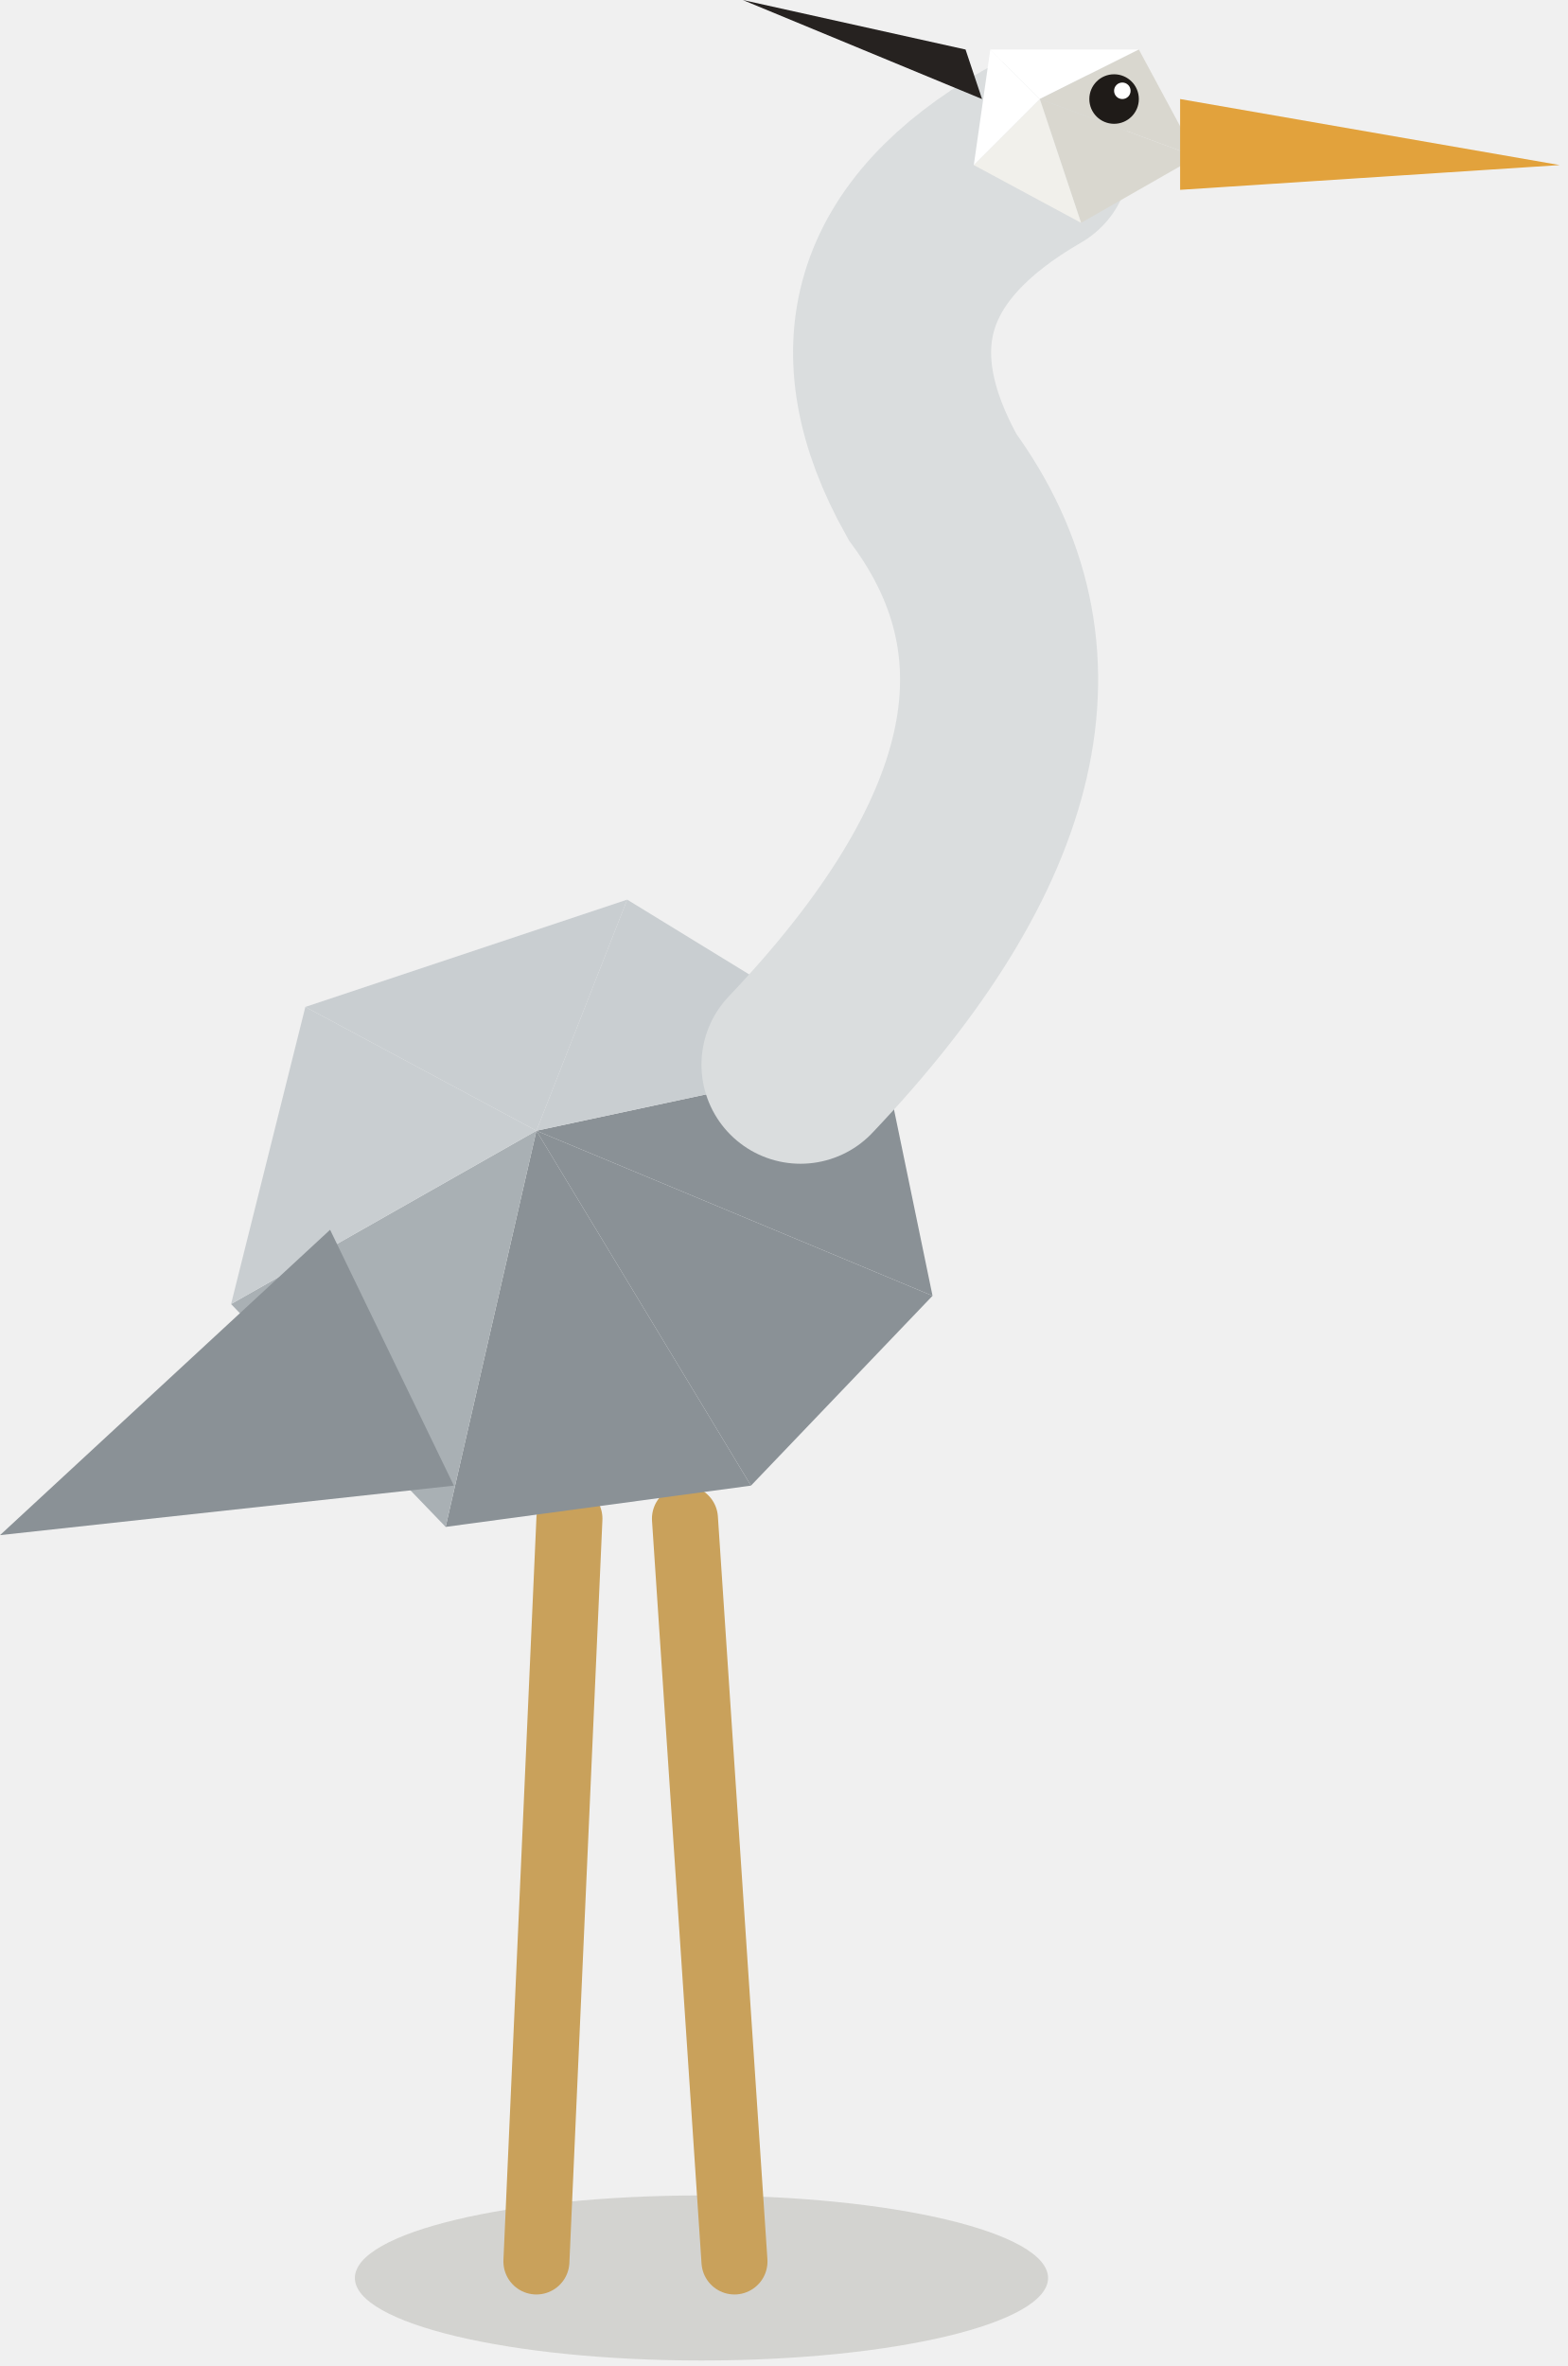
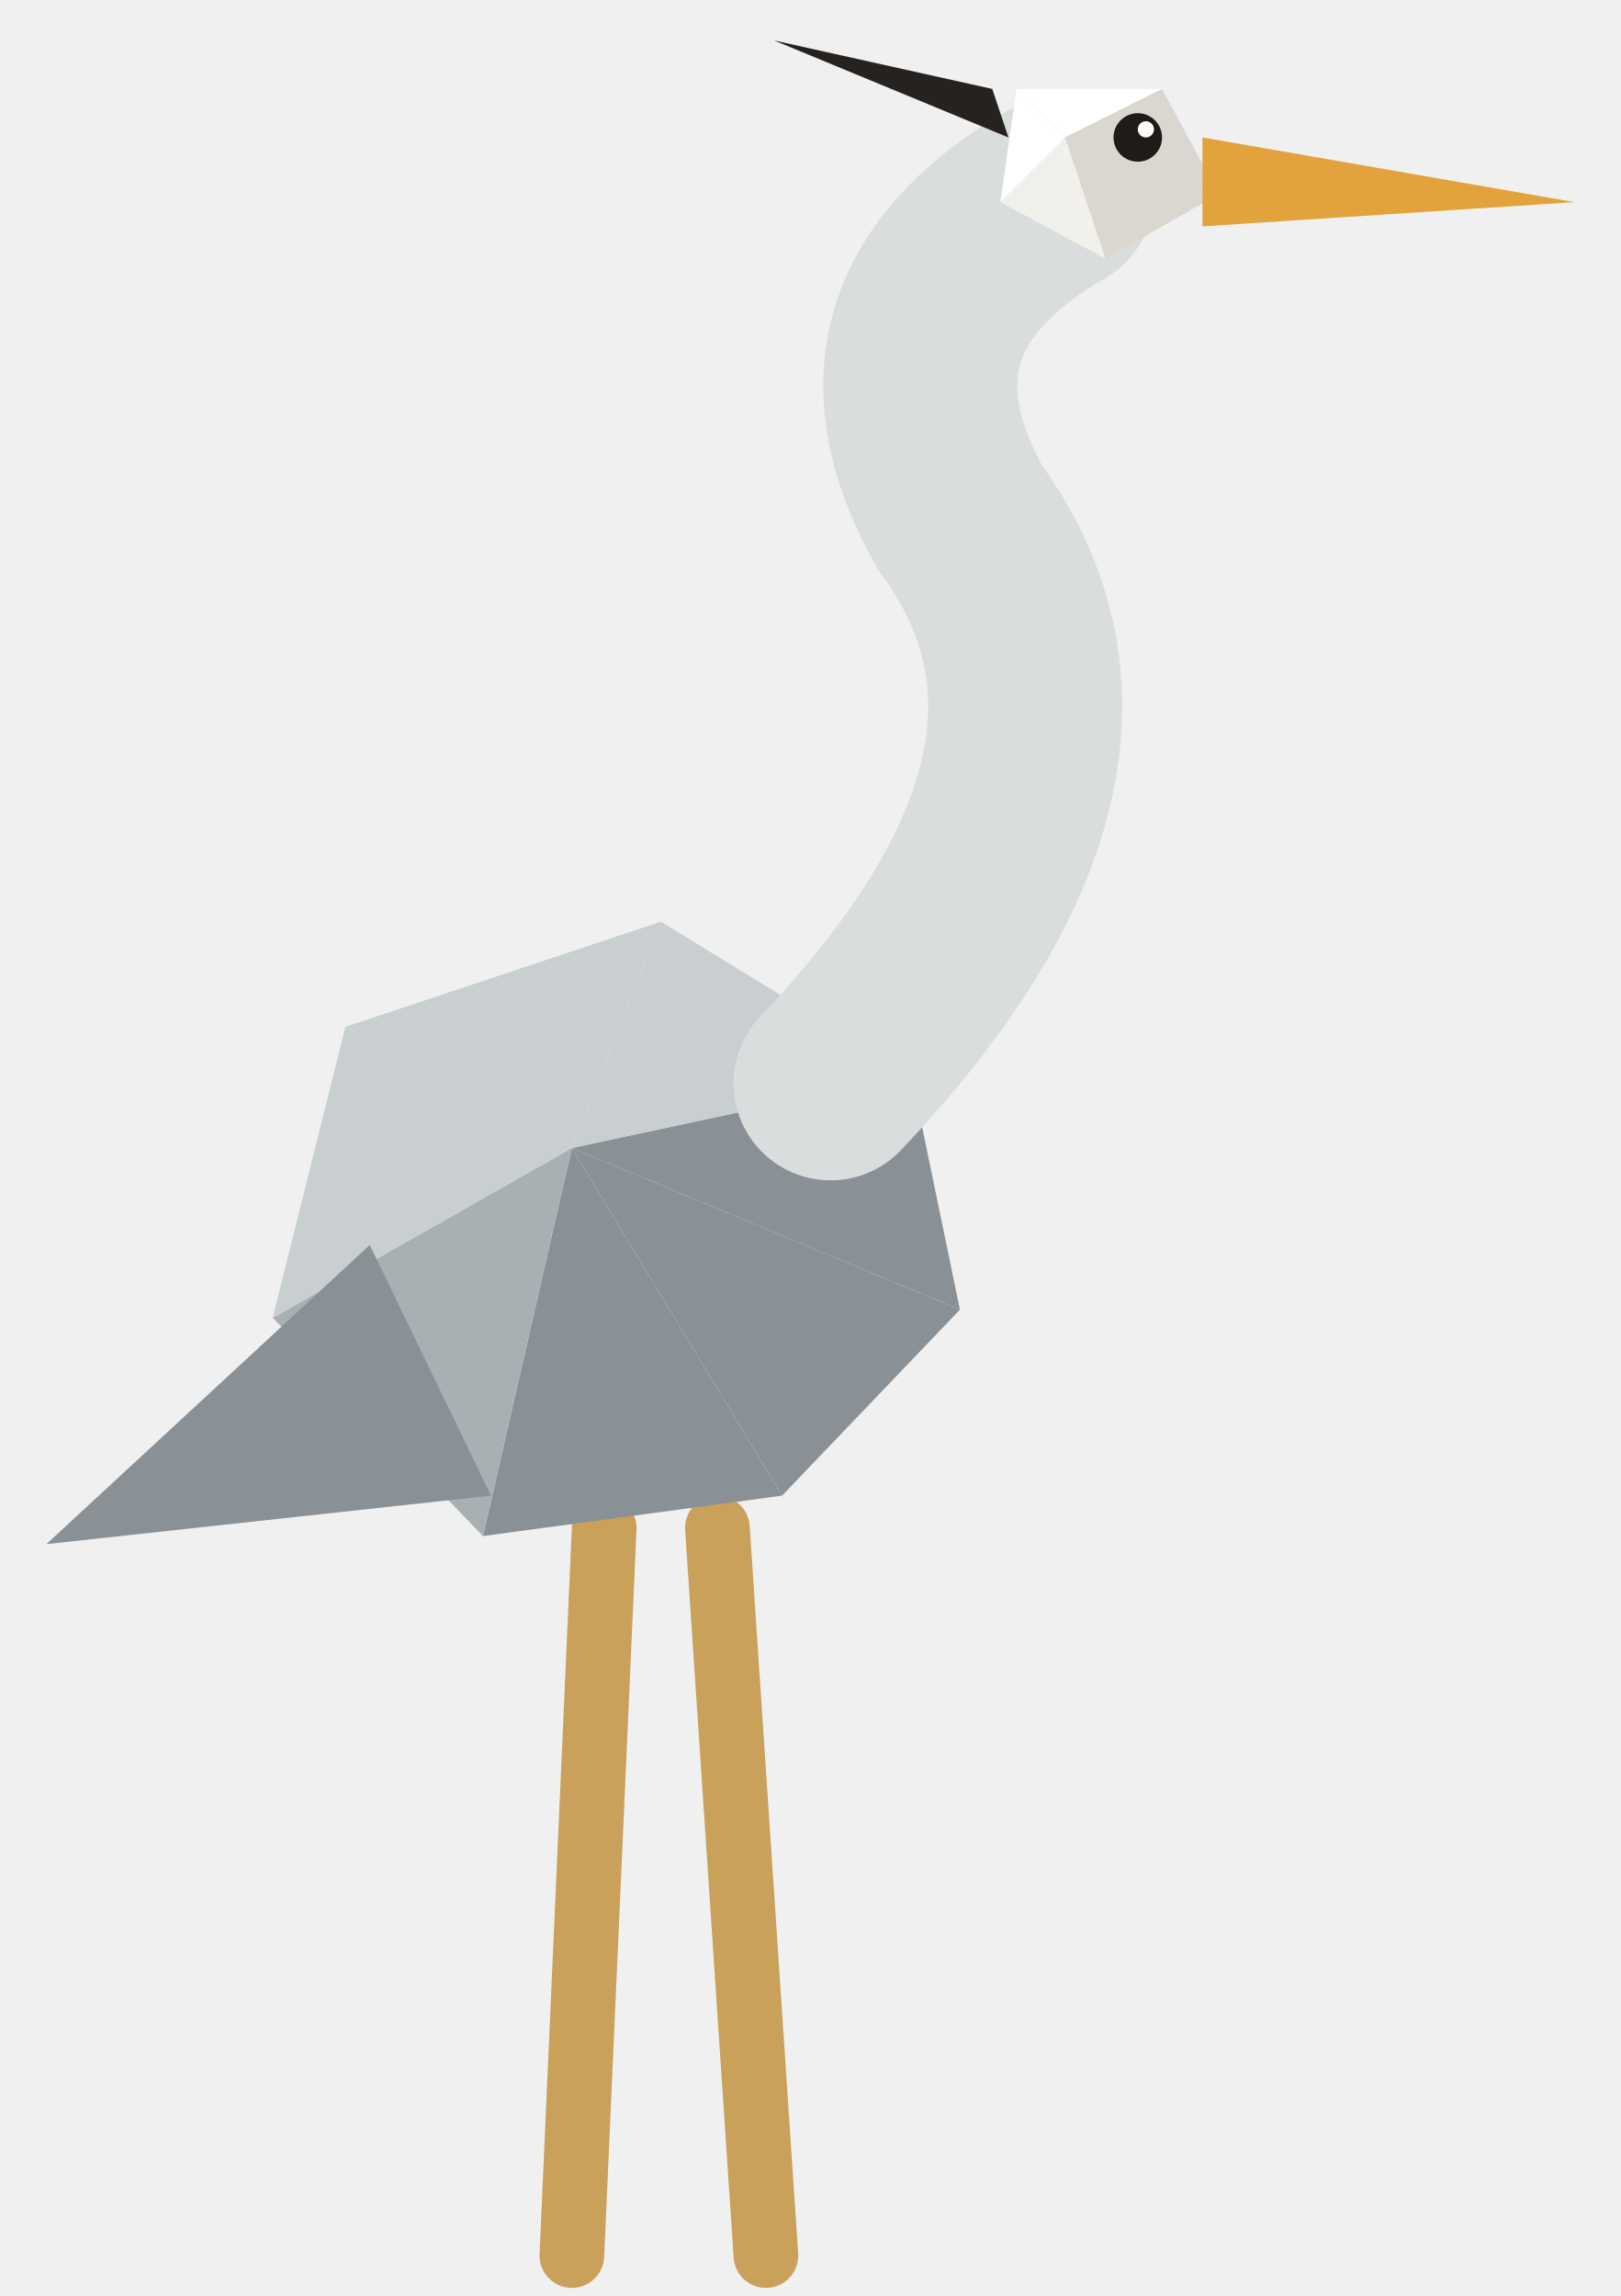
- <svg xmlns="http://www.w3.org/2000/svg" width="57" height="86" viewBox="0 0 57 86" fill="none">
-   <path opacity="0.16" d="M25.5 85.8C32.459 85.8 38.1 84.457 38.1 82.8C38.1 81.143 32.459 79.8 25.5 79.8C18.541 79.8 12.9 81.143 12.9 82.8C12.9 84.457 18.541 85.8 25.5 85.8Z" fill="#3A3A26" />
+ <svg xmlns="http://www.w3.org/2000/svg" width="60" height="85" viewBox="-1.500 -1.500 59.700 85.200" fill="none">
  <path d="M20.7 55.2L19.5 82.2" stroke-width="2.4" stroke-linecap="round" stroke="#C9A15B" />
  <path d="M24.9 55.2L26.7 82.2" stroke-width="2.4" stroke-linecap="round" stroke="#C9A15B" />
  <path d="M19.5 41.1L32.1 38.4L33.9 47.1L19.5 41.1Z" fill="#8A9196" />
  <path d="M19.5 41.1L33.9 47.1L27.3 54L19.5 41.1Z" fill="#8A9196" />
  <path d="M19.5 41.1L27.3 54L16.2 55.5L19.5 41.1Z" fill="#8A9196" />
  <path d="M19.5 41.1L16.2 55.5L8.4 47.4L19.5 41.1Z" fill="#A9B0B4" />
  <path d="M19.5 41.1L8.4 47.4L11.1 36.6L19.5 41.1Z" fill="#C9CED1" />
  <path d="M19.5 41.1L11.1 36.6L22.8 32.7L19.5 41.1Z" fill="#C9CED1" />
  <path d="M19.5 41.1L22.8 32.7L32.1 38.4L19.5 41.1Z" fill="#C9CED1" />
  <path d="M12 44.7L0 55.8L16.5 54L12 44.7Z" fill="#8A9196" />
  <path d="M29.1 38.7C36.7 30.7 38.3 23.7 33.9 17.7C31.1 12.7 32.3 8.7 37.5 5.7" stroke-width="7.2" stroke-linecap="round" stroke="#DADDDE" />
  <path d="M37.8 3.6L36 1.8H41.4L37.8 3.6Z" fill="white" />
  <path d="M37.8 3.6L41.4 1.8L43.5 5.7L37.8 3.6Z" fill="#D9D7CF" />
  <path d="M37.8 3.6L43.5 5.7L39.3 8.1L37.8 3.6Z" fill="#D9D7CF" />
  <path d="M37.8 3.6L39.3 8.1L35.4 6L37.8 3.6Z" fill="#F1F0EB" />
  <path d="M37.8 3.6L35.4 6L36 1.8L37.8 3.6Z" fill="white" />
  <path d="M35.1 1.8L27 0L35.7 3.6L35.1 1.8Z" fill="#262220" />
  <path d="M42.9 3.6L56.7 6L42.9 6.9V3.6Z" fill="#E2A23C" />
  <path d="M40.5 4.5C40.997 4.5 41.4 4.097 41.4 3.6C41.4 3.103 40.997 2.7 40.5 2.7C40.003 2.7 39.6 3.103 39.6 3.6C39.6 4.097 40.003 4.5 40.5 4.5Z" fill="#1F1B18" />
  <path d="M40.8 3.6C40.966 3.6 41.1 3.466 41.1 3.3C41.1 3.134 40.966 3 40.8 3C40.634 3 40.5 3.134 40.5 3.3C40.5 3.466 40.634 3.6 40.8 3.6Z" fill="white" />
</svg>
